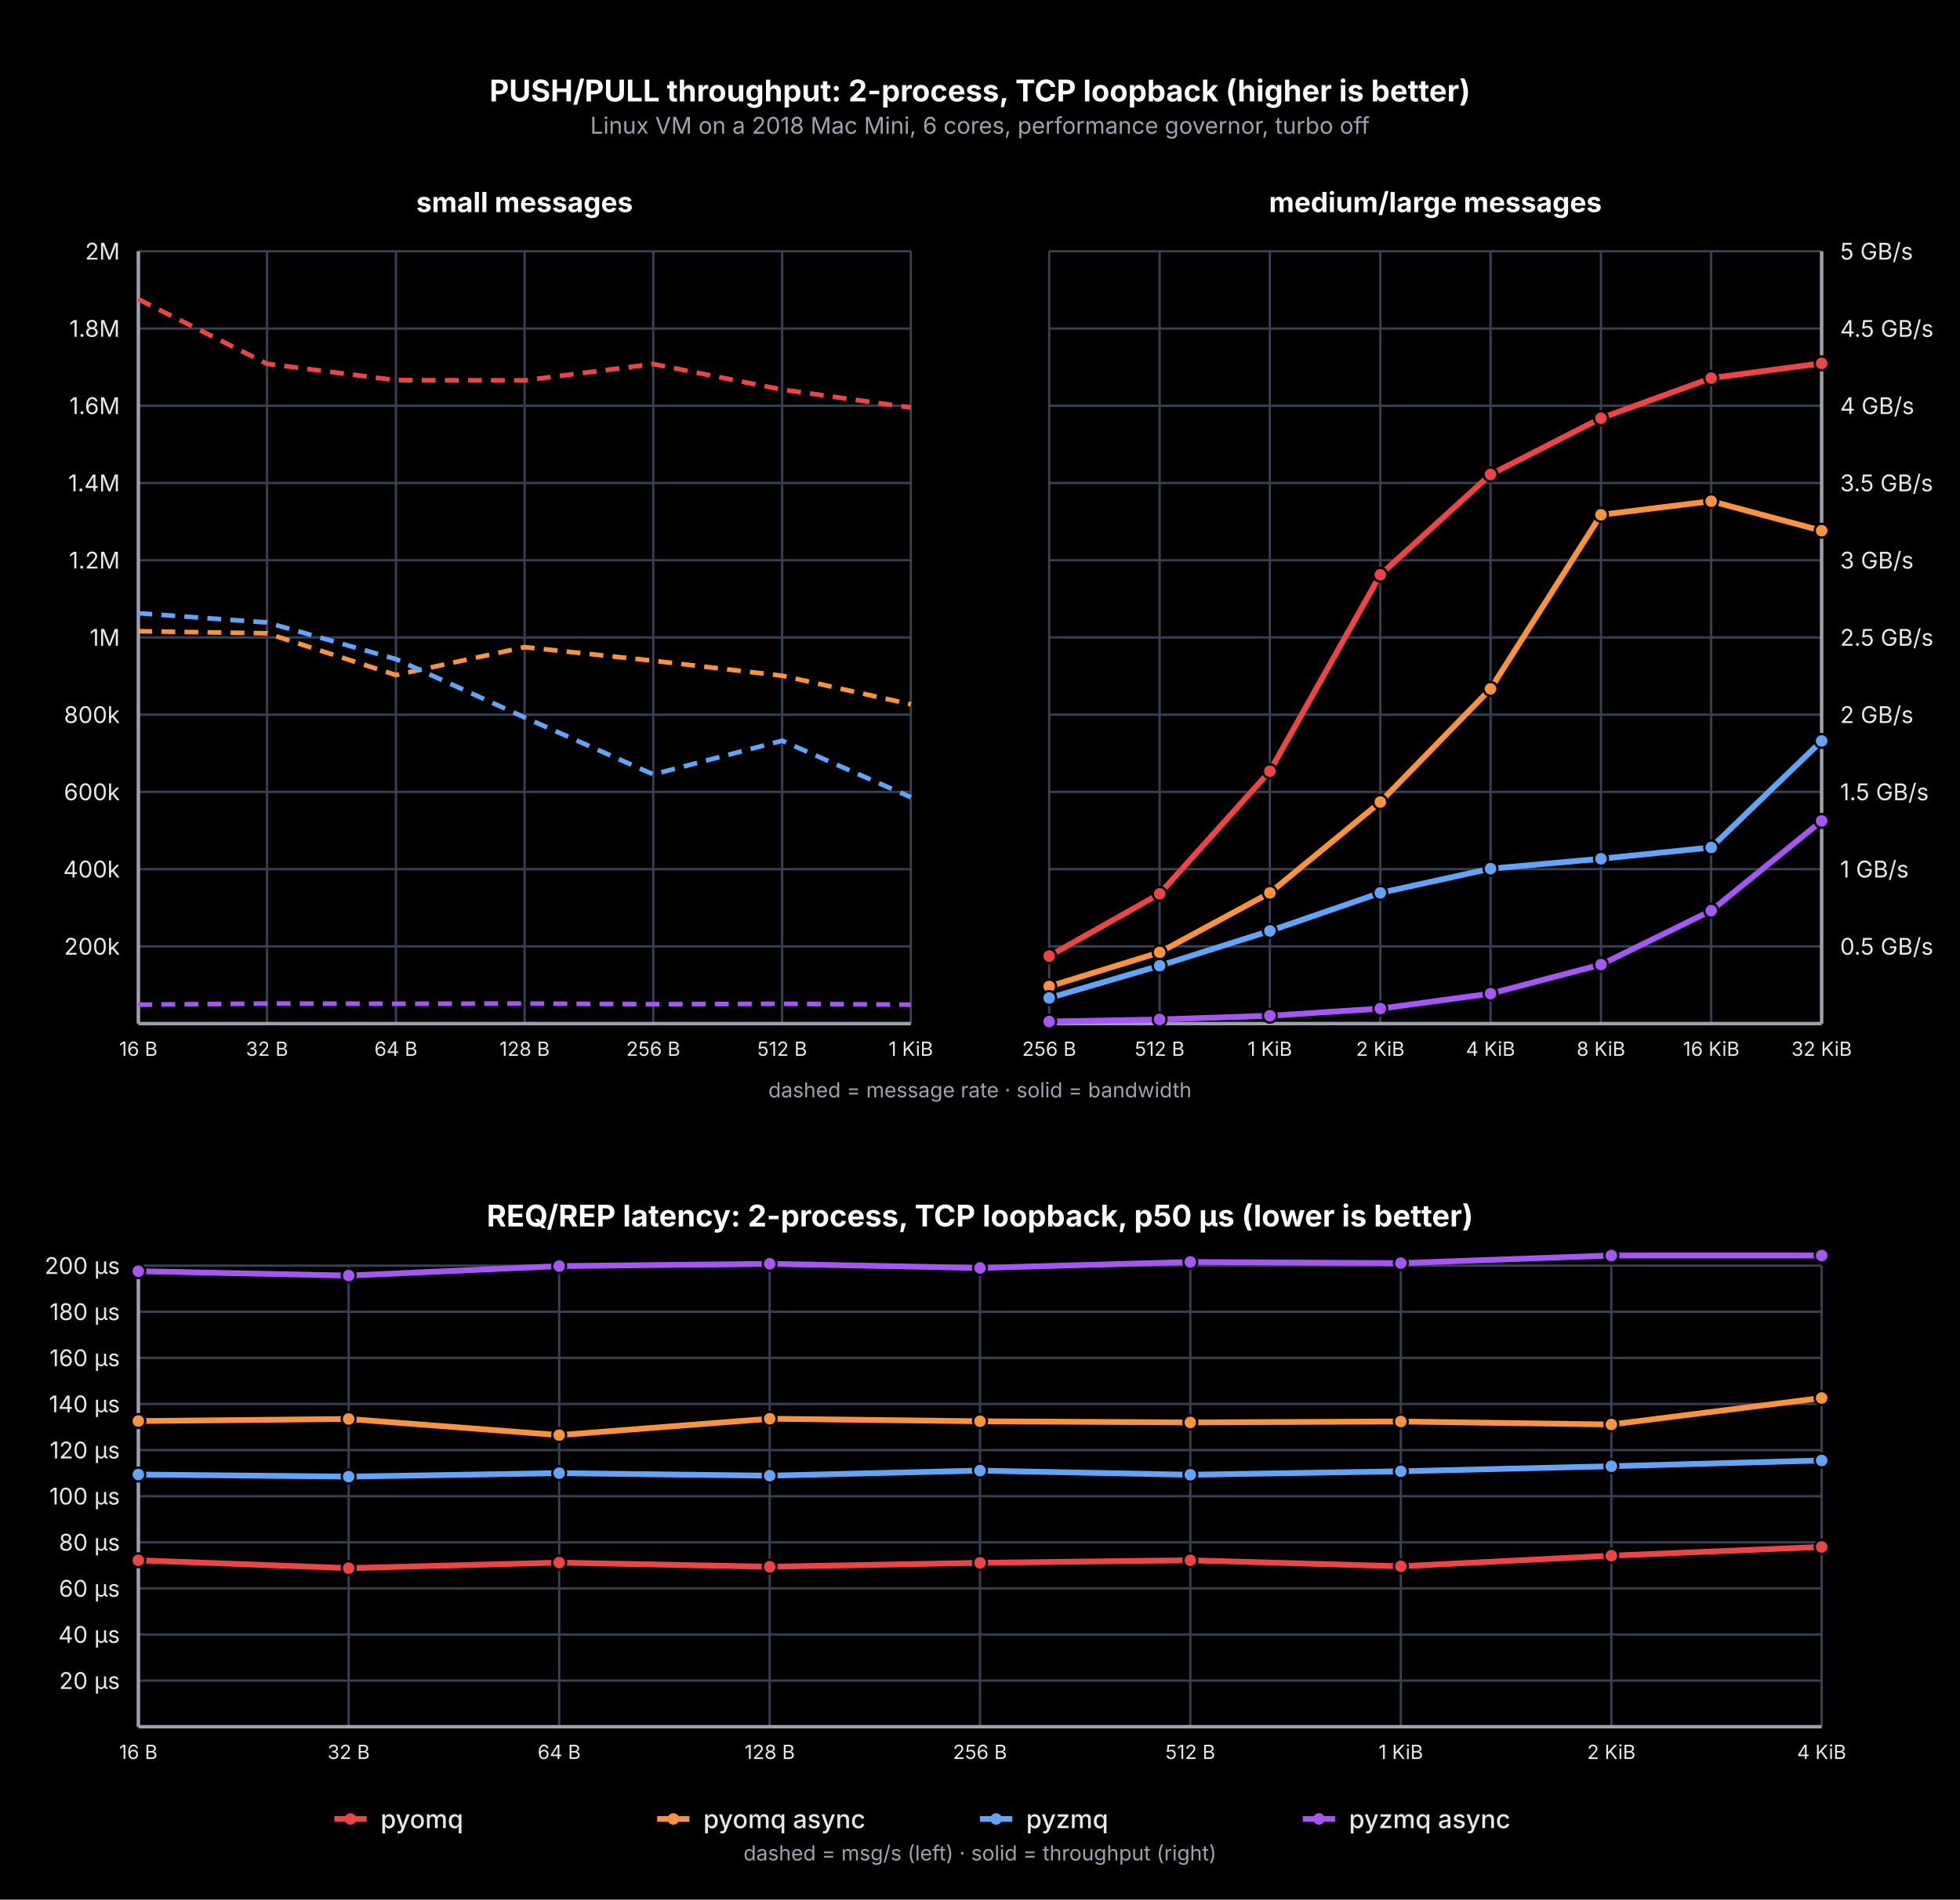
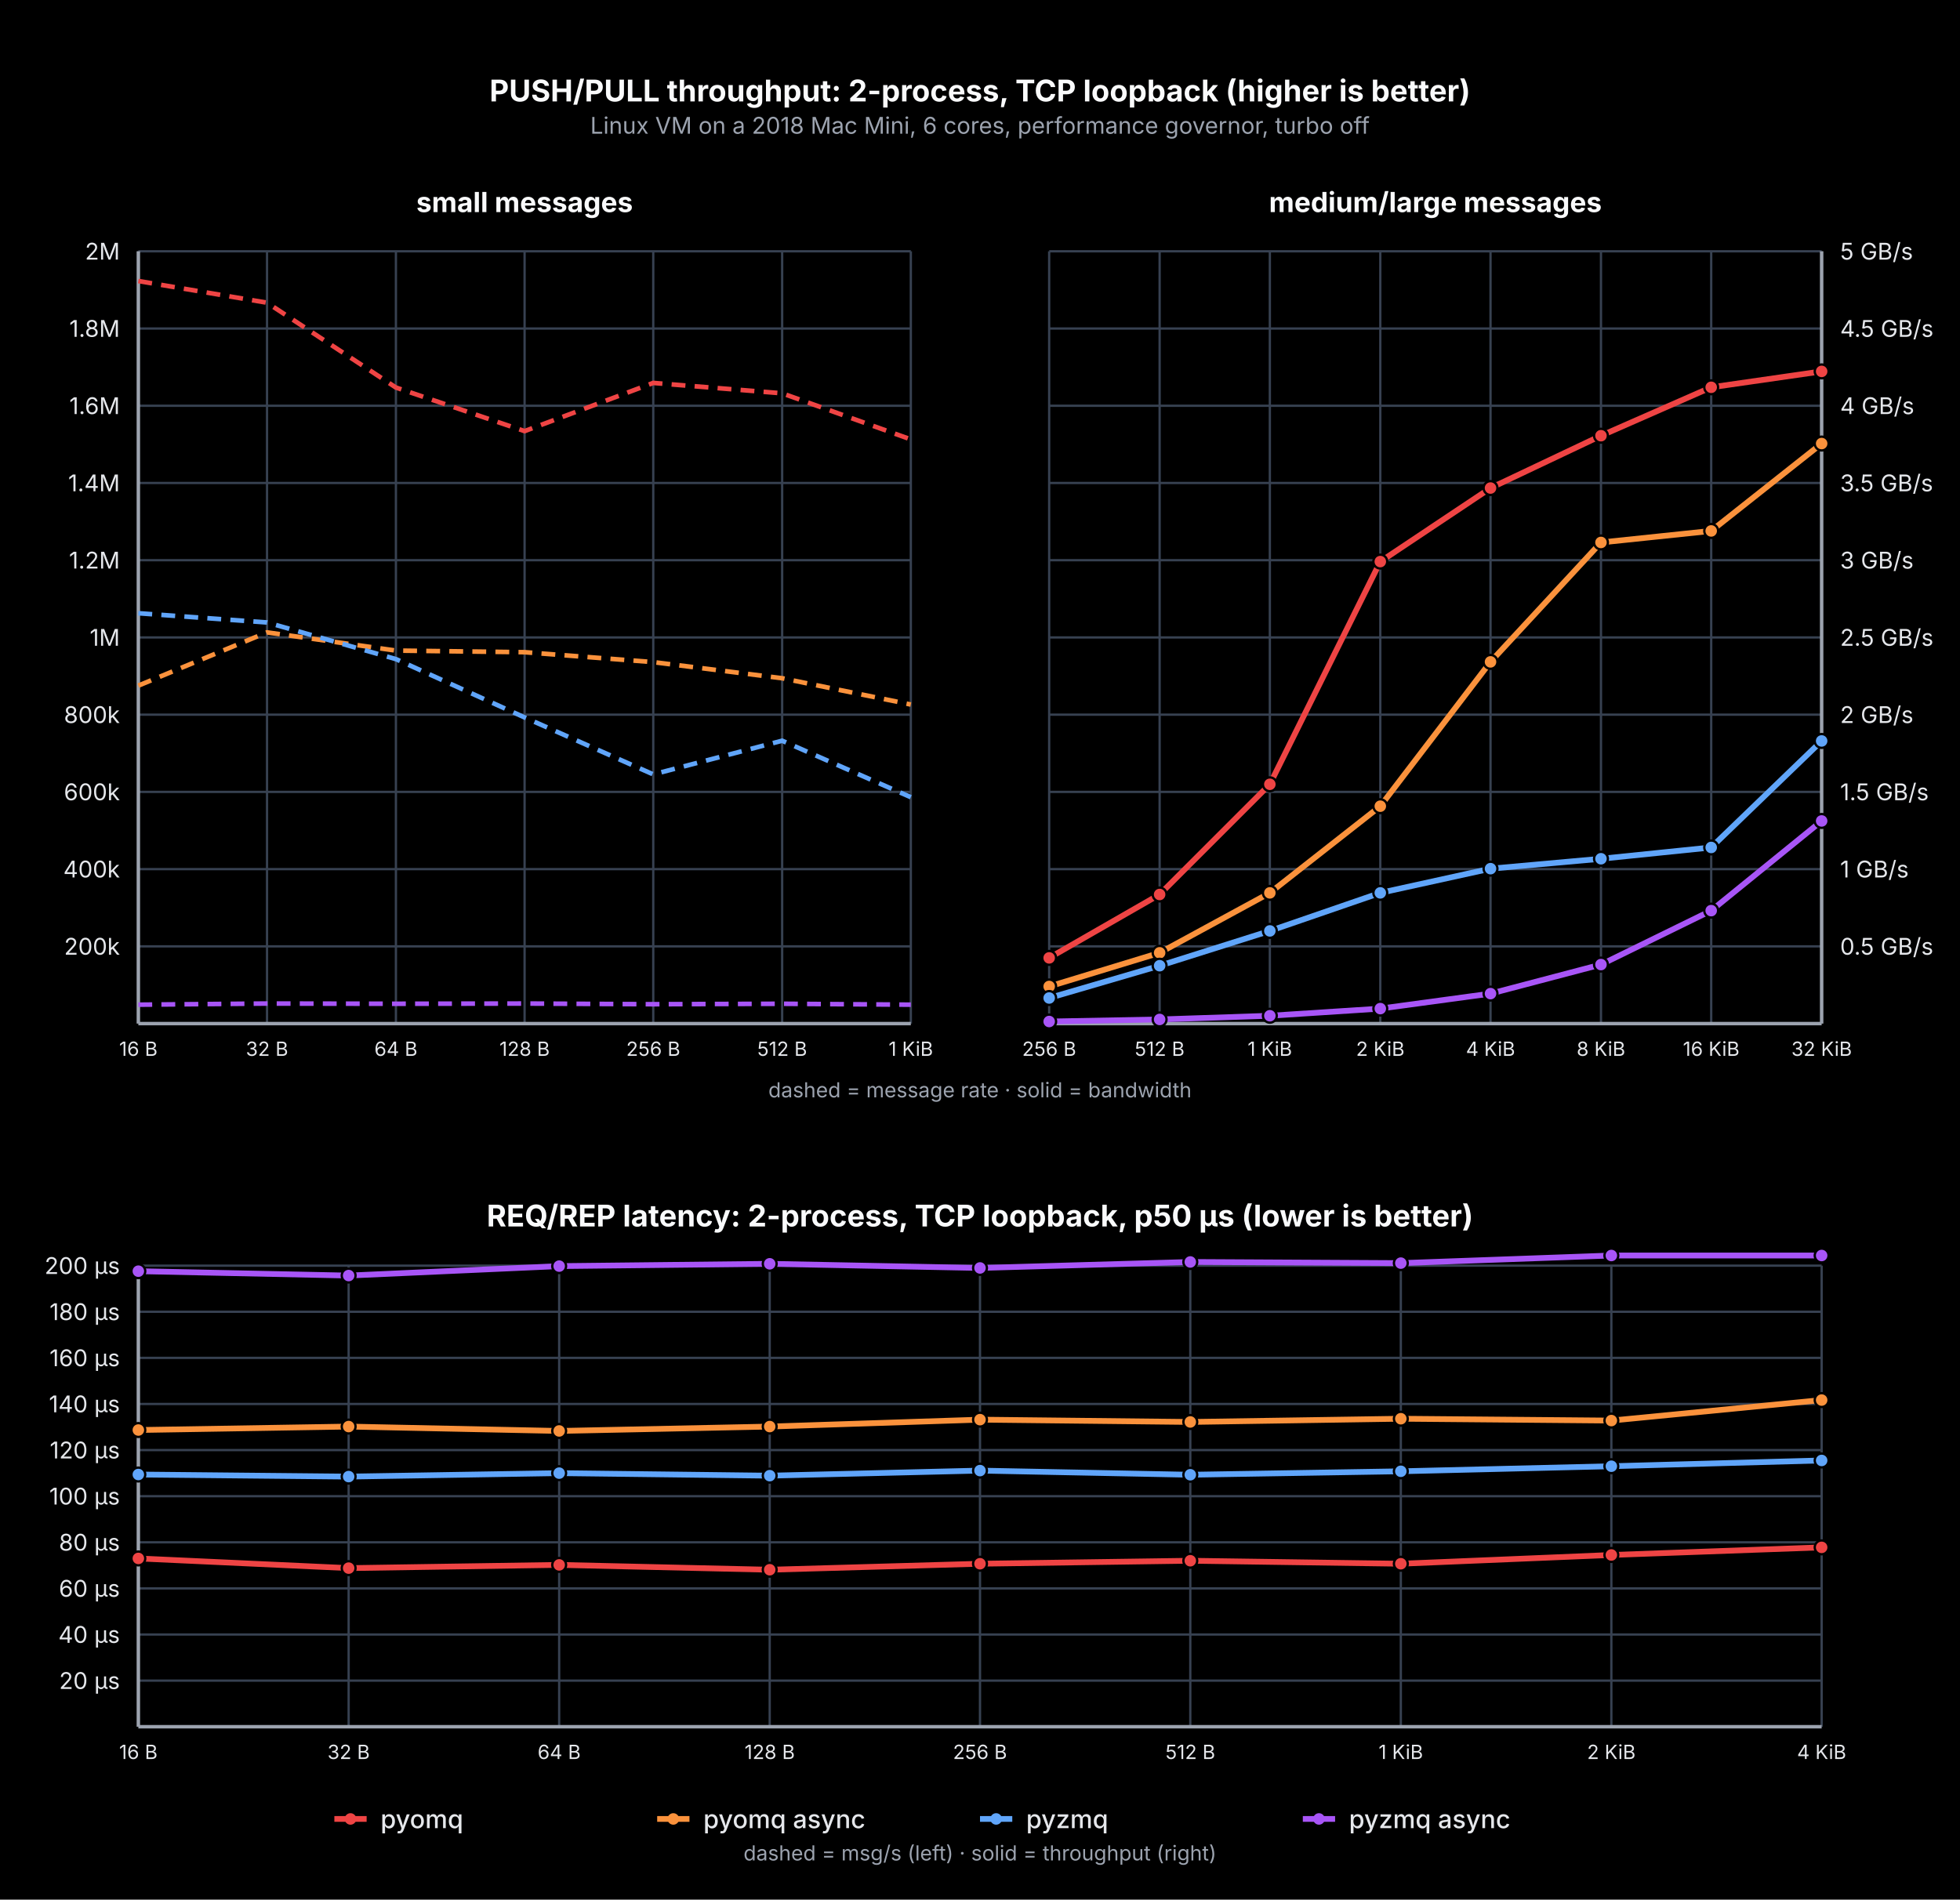
<svg xmlns="http://www.w3.org/2000/svg" viewBox="0 0 850 824" font-family="system-ui, -apple-system, sans-serif">
  <rect width="850" height="824" fill="#000000" />
  <text x="425.0" y="44" text-anchor="middle" fill="#f9fafb" font-size="13" font-weight="700">PUSH/PULL throughput: 2-process, TCP loopback (higher is better)</text>
  <text x="425.0" y="58" text-anchor="middle" fill="#9ca3af" font-size="10">Linux VM on a 2018 Mac Mini, 6 cores, performance governor, turbo off</text>
  <line x1="60" y1="410.5" x2="395" y2="410.5" stroke="#374151" stroke-width="1" />
  <text x="52" y="410.5" text-anchor="end" dominant-baseline="middle" fill="#e5e7eb" font-size="10">200k</text>
  <line x1="60" y1="377.0" x2="395" y2="377.0" stroke="#374151" stroke-width="1" />
  <text x="52" y="377.0" text-anchor="end" dominant-baseline="middle" fill="#e5e7eb" font-size="10">400k</text>
  <line x1="60" y1="343.5" x2="395" y2="343.5" stroke="#374151" stroke-width="1" />
  <text x="52" y="343.5" text-anchor="end" dominant-baseline="middle" fill="#e5e7eb" font-size="10">600k</text>
  <line x1="60" y1="310.0" x2="395" y2="310.0" stroke="#374151" stroke-width="1" />
  <text x="52" y="310.0" text-anchor="end" dominant-baseline="middle" fill="#e5e7eb" font-size="10">800k</text>
  <line x1="60" y1="276.5" x2="395" y2="276.5" stroke="#374151" stroke-width="1" />
  <text x="52" y="276.5" text-anchor="end" dominant-baseline="middle" fill="#e5e7eb" font-size="10">1M</text>
  <line x1="60" y1="243.0" x2="395" y2="243.0" stroke="#374151" stroke-width="1" />
  <text x="52" y="243.0" text-anchor="end" dominant-baseline="middle" fill="#e5e7eb" font-size="10">1.2M</text>
  <line x1="60" y1="209.5" x2="395" y2="209.5" stroke="#374151" stroke-width="1" />
  <text x="52" y="209.5" text-anchor="end" dominant-baseline="middle" fill="#e5e7eb" font-size="10">1.4M</text>
  <line x1="60" y1="176.0" x2="395" y2="176.0" stroke="#374151" stroke-width="1" />
  <text x="52" y="176.0" text-anchor="end" dominant-baseline="middle" fill="#e5e7eb" font-size="10">1.6M</text>
  <line x1="60" y1="142.5" x2="395" y2="142.5" stroke="#374151" stroke-width="1" />
  <text x="52" y="142.5" text-anchor="end" dominant-baseline="middle" fill="#e5e7eb" font-size="10">1.8M</text>
  <line x1="60" y1="109.0" x2="395" y2="109.0" stroke="#374151" stroke-width="1" />
  <text x="52" y="109.0" text-anchor="end" dominant-baseline="middle" fill="#e5e7eb" font-size="10">2M</text>
  <line x1="60.0" y1="109" x2="60.0" y2="444" stroke="#374151" stroke-width="1" />
  <line x1="115.8" y1="109" x2="115.8" y2="444" stroke="#374151" stroke-width="1" />
  <line x1="171.7" y1="109" x2="171.7" y2="444" stroke="#374151" stroke-width="1" />
  <line x1="227.5" y1="109" x2="227.5" y2="444" stroke="#374151" stroke-width="1" />
  <line x1="283.3" y1="109" x2="283.3" y2="444" stroke="#374151" stroke-width="1" />
  <line x1="339.2" y1="109" x2="339.2" y2="444" stroke="#374151" stroke-width="1" />
  <line x1="395.0" y1="109" x2="395.0" y2="444" stroke="#374151" stroke-width="1" />
  <line x1="60" y1="109" x2="60" y2="444" stroke="#9ca3af" stroke-width="1.5" />
  <line x1="60" y1="444" x2="395" y2="444" stroke="#9ca3af" stroke-width="1.5" />
  <line x1="455" y1="410.5" x2="790" y2="410.5" stroke="#374151" stroke-width="1" />
  <text x="798" y="410.5" text-anchor="start" dominant-baseline="middle" fill="#e5e7eb" font-size="10">0.5 GB/s</text>
  <line x1="455" y1="377.0" x2="790" y2="377.0" stroke="#374151" stroke-width="1" />
  <text x="798" y="377.0" text-anchor="start" dominant-baseline="middle" fill="#e5e7eb" font-size="10">1 GB/s</text>
  <line x1="455" y1="343.5" x2="790" y2="343.5" stroke="#374151" stroke-width="1" />
  <text x="798" y="343.5" text-anchor="start" dominant-baseline="middle" fill="#e5e7eb" font-size="10">1.5 GB/s</text>
  <line x1="455" y1="310.0" x2="790" y2="310.0" stroke="#374151" stroke-width="1" />
  <text x="798" y="310.0" text-anchor="start" dominant-baseline="middle" fill="#e5e7eb" font-size="10">2 GB/s</text>
  <line x1="455" y1="276.5" x2="790" y2="276.5" stroke="#374151" stroke-width="1" />
  <text x="798" y="276.5" text-anchor="start" dominant-baseline="middle" fill="#e5e7eb" font-size="10">2.5 GB/s</text>
  <line x1="455" y1="243.0" x2="790" y2="243.0" stroke="#374151" stroke-width="1" />
  <text x="798" y="243.0" text-anchor="start" dominant-baseline="middle" fill="#e5e7eb" font-size="10">3 GB/s</text>
  <line x1="455" y1="209.5" x2="790" y2="209.5" stroke="#374151" stroke-width="1" />
  <text x="798" y="209.5" text-anchor="start" dominant-baseline="middle" fill="#e5e7eb" font-size="10">3.5 GB/s</text>
  <line x1="455" y1="176.0" x2="790" y2="176.0" stroke="#374151" stroke-width="1" />
  <text x="798" y="176.0" text-anchor="start" dominant-baseline="middle" fill="#e5e7eb" font-size="10">4 GB/s</text>
  <line x1="455" y1="142.5" x2="790" y2="142.5" stroke="#374151" stroke-width="1" />
  <text x="798" y="142.5" text-anchor="start" dominant-baseline="middle" fill="#e5e7eb" font-size="10">4.5 GB/s</text>
  <line x1="455" y1="109.0" x2="790" y2="109.0" stroke="#374151" stroke-width="1" />
  <text x="798" y="109.0" text-anchor="start" dominant-baseline="middle" fill="#e5e7eb" font-size="10">5 GB/s</text>
  <line x1="455.0" y1="109" x2="455.0" y2="444" stroke="#374151" stroke-width="1" />
  <line x1="502.9" y1="109" x2="502.9" y2="444" stroke="#374151" stroke-width="1" />
  <line x1="550.7" y1="109" x2="550.7" y2="444" stroke="#374151" stroke-width="1" />
  <line x1="598.6" y1="109" x2="598.6" y2="444" stroke="#374151" stroke-width="1" />
  <line x1="646.4" y1="109" x2="646.4" y2="444" stroke="#374151" stroke-width="1" />
  <line x1="694.3" y1="109" x2="694.3" y2="444" stroke="#374151" stroke-width="1" />
  <line x1="742.1" y1="109" x2="742.1" y2="444" stroke="#374151" stroke-width="1" />
  <line x1="790.0" y1="109" x2="790.0" y2="444" stroke="#374151" stroke-width="1" />
  <line x1="790" y1="109" x2="790" y2="444" stroke="#9ca3af" stroke-width="1.5" />
  <line x1="455" y1="444" x2="790" y2="444" stroke="#9ca3af" stroke-width="1.5" />
  <text x="227.5" y="92" text-anchor="middle" fill="#f9fafb" font-size="12" font-weight="700">small messages</text>
  <text x="622.5" y="92" text-anchor="middle" fill="#f9fafb" font-size="12" font-weight="700">medium/large messages</text>
-   <polyline points="60.0,129.8 115.8,157.8 171.7,164.9 227.5,165.0 283.3,157.9 339.2,169.0 395.0,176.8" fill="none" stroke="#ef4444" stroke-width="2" stroke-dasharray="6,4" />
-   <polyline points="60.0,273.8 115.8,274.7 171.7,292.8 227.5,280.7 283.3,286.6 339.2,293.1 395.0,305.5" fill="none" stroke="#fb923c" stroke-width="2" stroke-dasharray="6,4" />
+   <polyline points="60.0,121.9 115.8,131.3 171.7,168.1 227.5,187.0 283.3,166.1 339.2,170.6 395.0,190.6" fill="none" stroke="#ef4444" stroke-width="2" stroke-dasharray="6,4" />
+   <polyline points="60.0,297.4 115.8,274.3 171.7,282.2 227.5,282.9 283.3,287.2 339.2,294.2 395.0,305.6" fill="none" stroke="#fb923c" stroke-width="2" stroke-dasharray="6,4" />
  <polyline points="60.0,266.0 115.8,270.0 171.7,285.9 227.5,311.2 283.3,335.9 339.2,321.3 395.0,345.8" fill="none" stroke="#60a5fa" stroke-width="2" stroke-dasharray="6,4" />
  <polyline points="60.0,435.8 115.8,435.3 171.7,435.4 227.5,435.3 283.3,435.6 339.2,435.4 395.0,435.8" fill="none" stroke="#a855f7" stroke-width="2" stroke-dasharray="6,4" />
-   <polyline points="455.0,414.7 502.9,387.7 550.7,334.5 598.6,249.3 646.4,205.8 694.3,181.4 742.1,164.0 790.0,157.6" fill="none" stroke="#ef4444" stroke-width="2.5" stroke-linecap="round" stroke-linejoin="round" />
-   <circle cx="455.0" cy="414.7" r="3" fill="#ef4444" stroke="#000000" stroke-width="1" />
-   <circle cx="502.9" cy="387.7" r="3" fill="#ef4444" stroke="#000000" stroke-width="1" />
-   <circle cx="550.7" cy="334.5" r="3" fill="#ef4444" stroke="#000000" stroke-width="1" />
-   <circle cx="598.6" cy="249.3" r="3" fill="#ef4444" stroke="#000000" stroke-width="1" />
-   <circle cx="646.4" cy="205.8" r="3" fill="#ef4444" stroke="#000000" stroke-width="1" />
-   <circle cx="694.3" cy="181.4" r="3" fill="#ef4444" stroke="#000000" stroke-width="1" />
-   <circle cx="742.1" cy="164.0" r="3" fill="#ef4444" stroke="#000000" stroke-width="1" />
-   <circle cx="790.0" cy="157.6" r="3" fill="#ef4444" stroke="#000000" stroke-width="1" />
-   <polyline points="455.0,427.9 502.9,413.1 550.7,387.3 598.6,347.9 646.4,298.8 694.3,223.3 742.1,217.4 790.0,230.2" fill="none" stroke="#fb923c" stroke-width="2.5" stroke-linecap="round" stroke-linejoin="round" />
+   <polyline points="455.0,415.5 502.9,388.0 550.7,340.2 598.6,243.6 646.4,211.7 694.3,189.0 742.1,168.0 790.0,161.1" fill="none" stroke="#ef4444" stroke-width="2.5" stroke-linecap="round" stroke-linejoin="round" />
+   <circle cx="455.0" cy="415.5" r="3" fill="#ef4444" stroke="#000000" stroke-width="1" />
+   <circle cx="502.9" cy="388.0" r="3" fill="#ef4444" stroke="#000000" stroke-width="1" />
+   <circle cx="550.7" cy="340.2" r="3" fill="#ef4444" stroke="#000000" stroke-width="1" />
+   <circle cx="598.6" cy="243.6" r="3" fill="#ef4444" stroke="#000000" stroke-width="1" />
+   <circle cx="646.4" cy="211.7" r="3" fill="#ef4444" stroke="#000000" stroke-width="1" />
+   <circle cx="694.3" cy="189.0" r="3" fill="#ef4444" stroke="#000000" stroke-width="1" />
+   <circle cx="742.1" cy="168.0" r="3" fill="#ef4444" stroke="#000000" stroke-width="1" />
+   <circle cx="790.0" cy="161.1" r="3" fill="#ef4444" stroke="#000000" stroke-width="1" />
+   <polyline points="455.0,427.9 502.9,413.3 550.7,387.3 598.6,349.7 646.4,287.1 694.3,235.3 742.1,230.3 790.0,192.4" fill="none" stroke="#fb923c" stroke-width="2.5" stroke-linecap="round" stroke-linejoin="round" />
  <circle cx="455.0" cy="427.9" r="3" fill="#fb923c" stroke="#000000" stroke-width="1" />
-   <circle cx="502.9" cy="413.1" r="3" fill="#fb923c" stroke="#000000" stroke-width="1" />
+   <circle cx="502.9" cy="413.3" r="3" fill="#fb923c" stroke="#000000" stroke-width="1" />
  <circle cx="550.7" cy="387.3" r="3" fill="#fb923c" stroke="#000000" stroke-width="1" />
-   <circle cx="598.6" cy="347.9" r="3" fill="#fb923c" stroke="#000000" stroke-width="1" />
-   <circle cx="646.4" cy="298.8" r="3" fill="#fb923c" stroke="#000000" stroke-width="1" />
-   <circle cx="694.3" cy="223.3" r="3" fill="#fb923c" stroke="#000000" stroke-width="1" />
-   <circle cx="742.1" cy="217.4" r="3" fill="#fb923c" stroke="#000000" stroke-width="1" />
-   <circle cx="790.0" cy="230.2" r="3" fill="#fb923c" stroke="#000000" stroke-width="1" />
+   <circle cx="598.6" cy="349.7" r="3" fill="#fb923c" stroke="#000000" stroke-width="1" />
+   <circle cx="646.4" cy="287.1" r="3" fill="#fb923c" stroke="#000000" stroke-width="1" />
+   <circle cx="694.3" cy="235.3" r="3" fill="#fb923c" stroke="#000000" stroke-width="1" />
+   <circle cx="742.1" cy="230.3" r="3" fill="#fb923c" stroke="#000000" stroke-width="1" />
+   <circle cx="790.0" cy="192.4" r="3" fill="#fb923c" stroke="#000000" stroke-width="1" />
  <polyline points="455.0,432.9 502.9,418.9 550.7,403.8 598.6,387.3 646.4,376.8 694.3,372.5 742.1,367.6 790.0,321.4" fill="none" stroke="#60a5fa" stroke-width="2.5" stroke-linecap="round" stroke-linejoin="round" />
  <circle cx="455.0" cy="432.9" r="3" fill="#60a5fa" stroke="#000000" stroke-width="1" />
  <circle cx="502.9" cy="418.9" r="3" fill="#60a5fa" stroke="#000000" stroke-width="1" />
  <circle cx="550.7" cy="403.8" r="3" fill="#60a5fa" stroke="#000000" stroke-width="1" />
  <circle cx="598.6" cy="387.3" r="3" fill="#60a5fa" stroke="#000000" stroke-width="1" />
  <circle cx="646.4" cy="376.8" r="3" fill="#60a5fa" stroke="#000000" stroke-width="1" />
  <circle cx="694.3" cy="372.5" r="3" fill="#60a5fa" stroke="#000000" stroke-width="1" />
  <circle cx="742.1" cy="367.6" r="3" fill="#60a5fa" stroke="#000000" stroke-width="1" />
  <circle cx="790.0" cy="321.4" r="3" fill="#60a5fa" stroke="#000000" stroke-width="1" />
  <polyline points="455.0,443.1 502.9,442.2 550.7,440.6 598.6,437.5 646.4,431.0 694.3,418.4 742.1,395.0 790.0,356.1" fill="none" stroke="#a855f7" stroke-width="2.5" stroke-linecap="round" stroke-linejoin="round" />
  <circle cx="455.0" cy="443.1" r="3" fill="#a855f7" stroke="#000000" stroke-width="1" />
  <circle cx="502.9" cy="442.2" r="3" fill="#a855f7" stroke="#000000" stroke-width="1" />
  <circle cx="550.7" cy="440.6" r="3" fill="#a855f7" stroke="#000000" stroke-width="1" />
  <circle cx="598.6" cy="437.5" r="3" fill="#a855f7" stroke="#000000" stroke-width="1" />
  <circle cx="646.4" cy="431.0" r="3" fill="#a855f7" stroke="#000000" stroke-width="1" />
  <circle cx="694.3" cy="418.4" r="3" fill="#a855f7" stroke="#000000" stroke-width="1" />
  <circle cx="742.1" cy="395.0" r="3" fill="#a855f7" stroke="#000000" stroke-width="1" />
  <circle cx="790.0" cy="356.1" r="3" fill="#a855f7" stroke="#000000" stroke-width="1" />
  <text x="60.0" y="458" text-anchor="middle" fill="#e5e7eb" font-size="8.5">16 B</text>
  <text x="115.8" y="458" text-anchor="middle" fill="#e5e7eb" font-size="8.5">32 B</text>
  <text x="171.7" y="458" text-anchor="middle" fill="#e5e7eb" font-size="8.5">64 B</text>
  <text x="227.5" y="458" text-anchor="middle" fill="#e5e7eb" font-size="8.5">128 B</text>
  <text x="283.3" y="458" text-anchor="middle" fill="#e5e7eb" font-size="8.5">256 B</text>
  <text x="339.2" y="458" text-anchor="middle" fill="#e5e7eb" font-size="8.5">512 B</text>
  <text x="395.0" y="458" text-anchor="middle" fill="#e5e7eb" font-size="8.5">1 KiB</text>
  <text x="455.0" y="458" text-anchor="middle" fill="#e5e7eb" font-size="8.5">256 B</text>
  <text x="502.9" y="458" text-anchor="middle" fill="#e5e7eb" font-size="8.5">512 B</text>
  <text x="550.7" y="458" text-anchor="middle" fill="#e5e7eb" font-size="8.5">1 KiB</text>
  <text x="598.6" y="458" text-anchor="middle" fill="#e5e7eb" font-size="8.5">2 KiB</text>
  <text x="646.4" y="458" text-anchor="middle" fill="#e5e7eb" font-size="8.5">4 KiB</text>
  <text x="694.3" y="458" text-anchor="middle" fill="#e5e7eb" font-size="8.5">8 KiB</text>
  <text x="742.1" y="458" text-anchor="middle" fill="#e5e7eb" font-size="8.5">16 KiB</text>
  <text x="790.0" y="458" text-anchor="middle" fill="#e5e7eb" font-size="8.5">32 KiB</text>
  <text x="425.0" y="476" text-anchor="middle" fill="#9ca3af" font-size="9">dashed = message rate · solid = bandwidth</text>
  <text x="425.0" y="532" text-anchor="middle" fill="#f9fafb" font-size="13" font-weight="700">REQ/REP latency: 2-process, TCP loopback, p50 μs (lower is better)</text>
  <line x1="60" y1="729.0" x2="790" y2="729.0" stroke="#374151" stroke-width="1" />
  <text x="52" y="729.0" text-anchor="end" dominant-baseline="middle" fill="#e5e7eb" font-size="10">20 μs</text>
  <line x1="60" y1="709.0" x2="790" y2="709.0" stroke="#374151" stroke-width="1" />
  <text x="52" y="709.0" text-anchor="end" dominant-baseline="middle" fill="#e5e7eb" font-size="10">40 μs</text>
  <line x1="60" y1="689.0" x2="790" y2="689.0" stroke="#374151" stroke-width="1" />
  <text x="52" y="689.0" text-anchor="end" dominant-baseline="middle" fill="#e5e7eb" font-size="10">60 μs</text>
  <line x1="60" y1="669.0" x2="790" y2="669.0" stroke="#374151" stroke-width="1" />
  <text x="52" y="669.0" text-anchor="end" dominant-baseline="middle" fill="#e5e7eb" font-size="10">80 μs</text>
  <line x1="60" y1="649.0" x2="790" y2="649.0" stroke="#374151" stroke-width="1" />
  <text x="52" y="649.0" text-anchor="end" dominant-baseline="middle" fill="#e5e7eb" font-size="10">100 μs</text>
  <line x1="60" y1="629.0" x2="790" y2="629.0" stroke="#374151" stroke-width="1" />
  <text x="52" y="629.0" text-anchor="end" dominant-baseline="middle" fill="#e5e7eb" font-size="10">120 μs</text>
  <line x1="60" y1="609.0" x2="790" y2="609.0" stroke="#374151" stroke-width="1" />
  <text x="52" y="609.0" text-anchor="end" dominant-baseline="middle" fill="#e5e7eb" font-size="10">140 μs</text>
  <line x1="60" y1="589.0" x2="790" y2="589.0" stroke="#374151" stroke-width="1" />
  <text x="52" y="589.0" text-anchor="end" dominant-baseline="middle" fill="#e5e7eb" font-size="10">160 μs</text>
  <line x1="60" y1="569.0" x2="790" y2="569.0" stroke="#374151" stroke-width="1" />
  <text x="52" y="569.0" text-anchor="end" dominant-baseline="middle" fill="#e5e7eb" font-size="10">180 μs</text>
  <line x1="60" y1="549.0" x2="790" y2="549.0" stroke="#374151" stroke-width="1" />
  <text x="52" y="549.0" text-anchor="end" dominant-baseline="middle" fill="#e5e7eb" font-size="10">200 μs</text>
  <line x1="60.0" y1="549" x2="60.0" y2="749" stroke="#374151" stroke-width="1" />
  <line x1="151.2" y1="549" x2="151.2" y2="749" stroke="#374151" stroke-width="1" />
  <line x1="242.5" y1="549" x2="242.5" y2="749" stroke="#374151" stroke-width="1" />
  <line x1="333.8" y1="549" x2="333.8" y2="749" stroke="#374151" stroke-width="1" />
  <line x1="425.0" y1="549" x2="425.0" y2="749" stroke="#374151" stroke-width="1" />
  <line x1="516.2" y1="549" x2="516.2" y2="749" stroke="#374151" stroke-width="1" />
  <line x1="607.5" y1="549" x2="607.5" y2="749" stroke="#374151" stroke-width="1" />
  <line x1="698.8" y1="549" x2="698.8" y2="749" stroke="#374151" stroke-width="1" />
  <line x1="790.0" y1="549" x2="790.0" y2="749" stroke="#374151" stroke-width="1" />
  <line x1="60" y1="549" x2="60" y2="749" stroke="#9ca3af" stroke-width="1.5" />
  <line x1="60" y1="749" x2="790" y2="749" stroke="#9ca3af" stroke-width="1.5" />
-   <polyline points="60.0,676.8 151.2,680.2 242.5,677.8 333.8,679.6 425.0,677.9 516.2,676.8 607.5,679.4 698.8,674.8 790.0,671.0" fill="none" stroke="#ef4444" stroke-width="2.5" stroke-linecap="round" stroke-linejoin="round" />
-   <circle cx="60.0" cy="676.8" r="3" fill="#ef4444" stroke="#000000" stroke-width="1" />
+   <polyline points="60.0,676.0 151.2,680.2 242.5,678.8 333.8,680.9 425.0,678.3 516.2,677.0 607.5,678.3 698.8,674.5 790.0,671.2" fill="none" stroke="#ef4444" stroke-width="2.5" stroke-linecap="round" stroke-linejoin="round" />
+   <circle cx="60.0" cy="676.0" r="3" fill="#ef4444" stroke="#000000" stroke-width="1" />
  <circle cx="151.2" cy="680.2" r="3" fill="#ef4444" stroke="#000000" stroke-width="1" />
-   <circle cx="242.5" cy="677.8" r="3" fill="#ef4444" stroke="#000000" stroke-width="1" />
-   <circle cx="333.8" cy="679.6" r="3" fill="#ef4444" stroke="#000000" stroke-width="1" />
-   <circle cx="425.0" cy="677.9" r="3" fill="#ef4444" stroke="#000000" stroke-width="1" />
-   <circle cx="516.2" cy="676.8" r="3" fill="#ef4444" stroke="#000000" stroke-width="1" />
-   <circle cx="607.5" cy="679.4" r="3" fill="#ef4444" stroke="#000000" stroke-width="1" />
-   <circle cx="698.8" cy="674.8" r="3" fill="#ef4444" stroke="#000000" stroke-width="1" />
-   <circle cx="790.0" cy="671.0" r="3" fill="#ef4444" stroke="#000000" stroke-width="1" />
-   <polyline points="60.0,616.4 151.2,615.5 242.5,622.5 333.8,615.4 425.0,616.5 516.2,617.0 607.5,616.6 698.8,617.9 790.0,606.4" fill="none" stroke="#fb923c" stroke-width="2.5" stroke-linecap="round" stroke-linejoin="round" />
-   <circle cx="60.0" cy="616.4" r="3" fill="#fb923c" stroke="#000000" stroke-width="1" />
-   <circle cx="151.2" cy="615.5" r="3" fill="#fb923c" stroke="#000000" stroke-width="1" />
-   <circle cx="242.5" cy="622.5" r="3" fill="#fb923c" stroke="#000000" stroke-width="1" />
-   <circle cx="333.8" cy="615.4" r="3" fill="#fb923c" stroke="#000000" stroke-width="1" />
-   <circle cx="425.0" cy="616.5" r="3" fill="#fb923c" stroke="#000000" stroke-width="1" />
-   <circle cx="516.2" cy="617.0" r="3" fill="#fb923c" stroke="#000000" stroke-width="1" />
-   <circle cx="607.5" cy="616.6" r="3" fill="#fb923c" stroke="#000000" stroke-width="1" />
-   <circle cx="698.8" cy="617.9" r="3" fill="#fb923c" stroke="#000000" stroke-width="1" />
-   <circle cx="790.0" cy="606.4" r="3" fill="#fb923c" stroke="#000000" stroke-width="1" />
+   <circle cx="242.5" cy="678.8" r="3" fill="#ef4444" stroke="#000000" stroke-width="1" />
+   <circle cx="333.8" cy="680.9" r="3" fill="#ef4444" stroke="#000000" stroke-width="1" />
+   <circle cx="425.0" cy="678.3" r="3" fill="#ef4444" stroke="#000000" stroke-width="1" />
+   <circle cx="516.2" cy="677.0" r="3" fill="#ef4444" stroke="#000000" stroke-width="1" />
+   <circle cx="607.5" cy="678.3" r="3" fill="#ef4444" stroke="#000000" stroke-width="1" />
+   <circle cx="698.8" cy="674.5" r="3" fill="#ef4444" stroke="#000000" stroke-width="1" />
+   <circle cx="790.0" cy="671.2" r="3" fill="#ef4444" stroke="#000000" stroke-width="1" />
+   <polyline points="60.0,620.3 151.2,618.8 242.5,620.7 333.8,618.8 425.0,615.8 516.2,616.8 607.5,615.4 698.8,616.2 790.0,607.3" fill="none" stroke="#fb923c" stroke-width="2.5" stroke-linecap="round" stroke-linejoin="round" />
+   <circle cx="60.0" cy="620.3" r="3" fill="#fb923c" stroke="#000000" stroke-width="1" />
+   <circle cx="151.2" cy="618.8" r="3" fill="#fb923c" stroke="#000000" stroke-width="1" />
+   <circle cx="242.5" cy="620.7" r="3" fill="#fb923c" stroke="#000000" stroke-width="1" />
+   <circle cx="333.8" cy="618.8" r="3" fill="#fb923c" stroke="#000000" stroke-width="1" />
+   <circle cx="425.0" cy="615.8" r="3" fill="#fb923c" stroke="#000000" stroke-width="1" />
+   <circle cx="516.2" cy="616.8" r="3" fill="#fb923c" stroke="#000000" stroke-width="1" />
+   <circle cx="607.5" cy="615.4" r="3" fill="#fb923c" stroke="#000000" stroke-width="1" />
+   <circle cx="698.8" cy="616.2" r="3" fill="#fb923c" stroke="#000000" stroke-width="1" />
+   <circle cx="790.0" cy="607.3" r="3" fill="#fb923c" stroke="#000000" stroke-width="1" />
  <polyline points="60.0,639.6 151.2,640.5 242.5,639.0 333.8,640.1 425.0,637.9 516.2,639.7 607.5,638.2 698.8,636.0 790.0,633.5" fill="none" stroke="#60a5fa" stroke-width="2.5" stroke-linecap="round" stroke-linejoin="round" />
  <circle cx="60.0" cy="639.6" r="3" fill="#60a5fa" stroke="#000000" stroke-width="1" />
  <circle cx="151.2" cy="640.5" r="3" fill="#60a5fa" stroke="#000000" stroke-width="1" />
  <circle cx="242.5" cy="639.0" r="3" fill="#60a5fa" stroke="#000000" stroke-width="1" />
  <circle cx="333.8" cy="640.1" r="3" fill="#60a5fa" stroke="#000000" stroke-width="1" />
  <circle cx="425.0" cy="637.9" r="3" fill="#60a5fa" stroke="#000000" stroke-width="1" />
  <circle cx="516.2" cy="639.7" r="3" fill="#60a5fa" stroke="#000000" stroke-width="1" />
  <circle cx="607.5" cy="638.2" r="3" fill="#60a5fa" stroke="#000000" stroke-width="1" />
  <circle cx="698.8" cy="636.0" r="3" fill="#60a5fa" stroke="#000000" stroke-width="1" />
  <circle cx="790.0" cy="633.5" r="3" fill="#60a5fa" stroke="#000000" stroke-width="1" />
  <polyline points="60.0,551.4 151.2,553.3 242.5,549.2 333.8,548.2 425.0,550.0 516.2,547.4 607.5,547.9 698.8,544.6 790.0,544.6" fill="none" stroke="#a855f7" stroke-width="2.5" stroke-linecap="round" stroke-linejoin="round" />
  <circle cx="60.0" cy="551.4" r="3" fill="#a855f7" stroke="#000000" stroke-width="1" />
  <circle cx="151.2" cy="553.3" r="3" fill="#a855f7" stroke="#000000" stroke-width="1" />
  <circle cx="242.5" cy="549.2" r="3" fill="#a855f7" stroke="#000000" stroke-width="1" />
  <circle cx="333.8" cy="548.2" r="3" fill="#a855f7" stroke="#000000" stroke-width="1" />
  <circle cx="425.0" cy="550.0" r="3" fill="#a855f7" stroke="#000000" stroke-width="1" />
  <circle cx="516.2" cy="547.4" r="3" fill="#a855f7" stroke="#000000" stroke-width="1" />
  <circle cx="607.5" cy="547.9" r="3" fill="#a855f7" stroke="#000000" stroke-width="1" />
  <circle cx="698.8" cy="544.6" r="3" fill="#a855f7" stroke="#000000" stroke-width="1" />
  <circle cx="790.0" cy="544.6" r="3" fill="#a855f7" stroke="#000000" stroke-width="1" />
  <text x="60.0" y="763" text-anchor="middle" fill="#e5e7eb" font-size="8.5">16 B</text>
  <text x="151.2" y="763" text-anchor="middle" fill="#e5e7eb" font-size="8.5">32 B</text>
  <text x="242.5" y="763" text-anchor="middle" fill="#e5e7eb" font-size="8.5">64 B</text>
  <text x="333.8" y="763" text-anchor="middle" fill="#e5e7eb" font-size="8.5">128 B</text>
  <text x="425.0" y="763" text-anchor="middle" fill="#e5e7eb" font-size="8.5">256 B</text>
  <text x="516.2" y="763" text-anchor="middle" fill="#e5e7eb" font-size="8.5">512 B</text>
  <text x="607.5" y="763" text-anchor="middle" fill="#e5e7eb" font-size="8.5">1 KiB</text>
  <text x="698.8" y="763" text-anchor="middle" fill="#e5e7eb" font-size="8.5">2 KiB</text>
  <text x="790.0" y="763" text-anchor="middle" fill="#e5e7eb" font-size="8.5">4 KiB</text>
  <line x1="145" y1="789" x2="159" y2="789" stroke="#ef4444" stroke-width="2.5" />
  <circle cx="152" cy="789" r="2.5" fill="#ef4444" />
  <text x="165" y="793" fill="#e5e7eb" font-size="11" font-weight="500">pyomq</text>
  <line x1="285" y1="789" x2="299" y2="789" stroke="#fb923c" stroke-width="2.5" />
  <circle cx="292" cy="789" r="2.5" fill="#fb923c" />
  <text x="305" y="793" fill="#e5e7eb" font-size="11" font-weight="500">pyomq async</text>
  <line x1="425" y1="789" x2="439" y2="789" stroke="#60a5fa" stroke-width="2.5" />
  <circle cx="432" cy="789" r="2.5" fill="#60a5fa" />
  <text x="445" y="793" fill="#e5e7eb" font-size="11" font-weight="500">pyzmq</text>
  <line x1="565" y1="789" x2="579" y2="789" stroke="#a855f7" stroke-width="2.5" />
  <circle cx="572" cy="789" r="2.5" fill="#a855f7" />
  <text x="585" y="793" fill="#e5e7eb" font-size="11" font-weight="500">pyzmq async</text>
  <text x="425.0" y="807" text-anchor="middle" fill="#9ca3af" font-size="9">dashed = msg/s (left) · solid = throughput (right)</text>
</svg>
